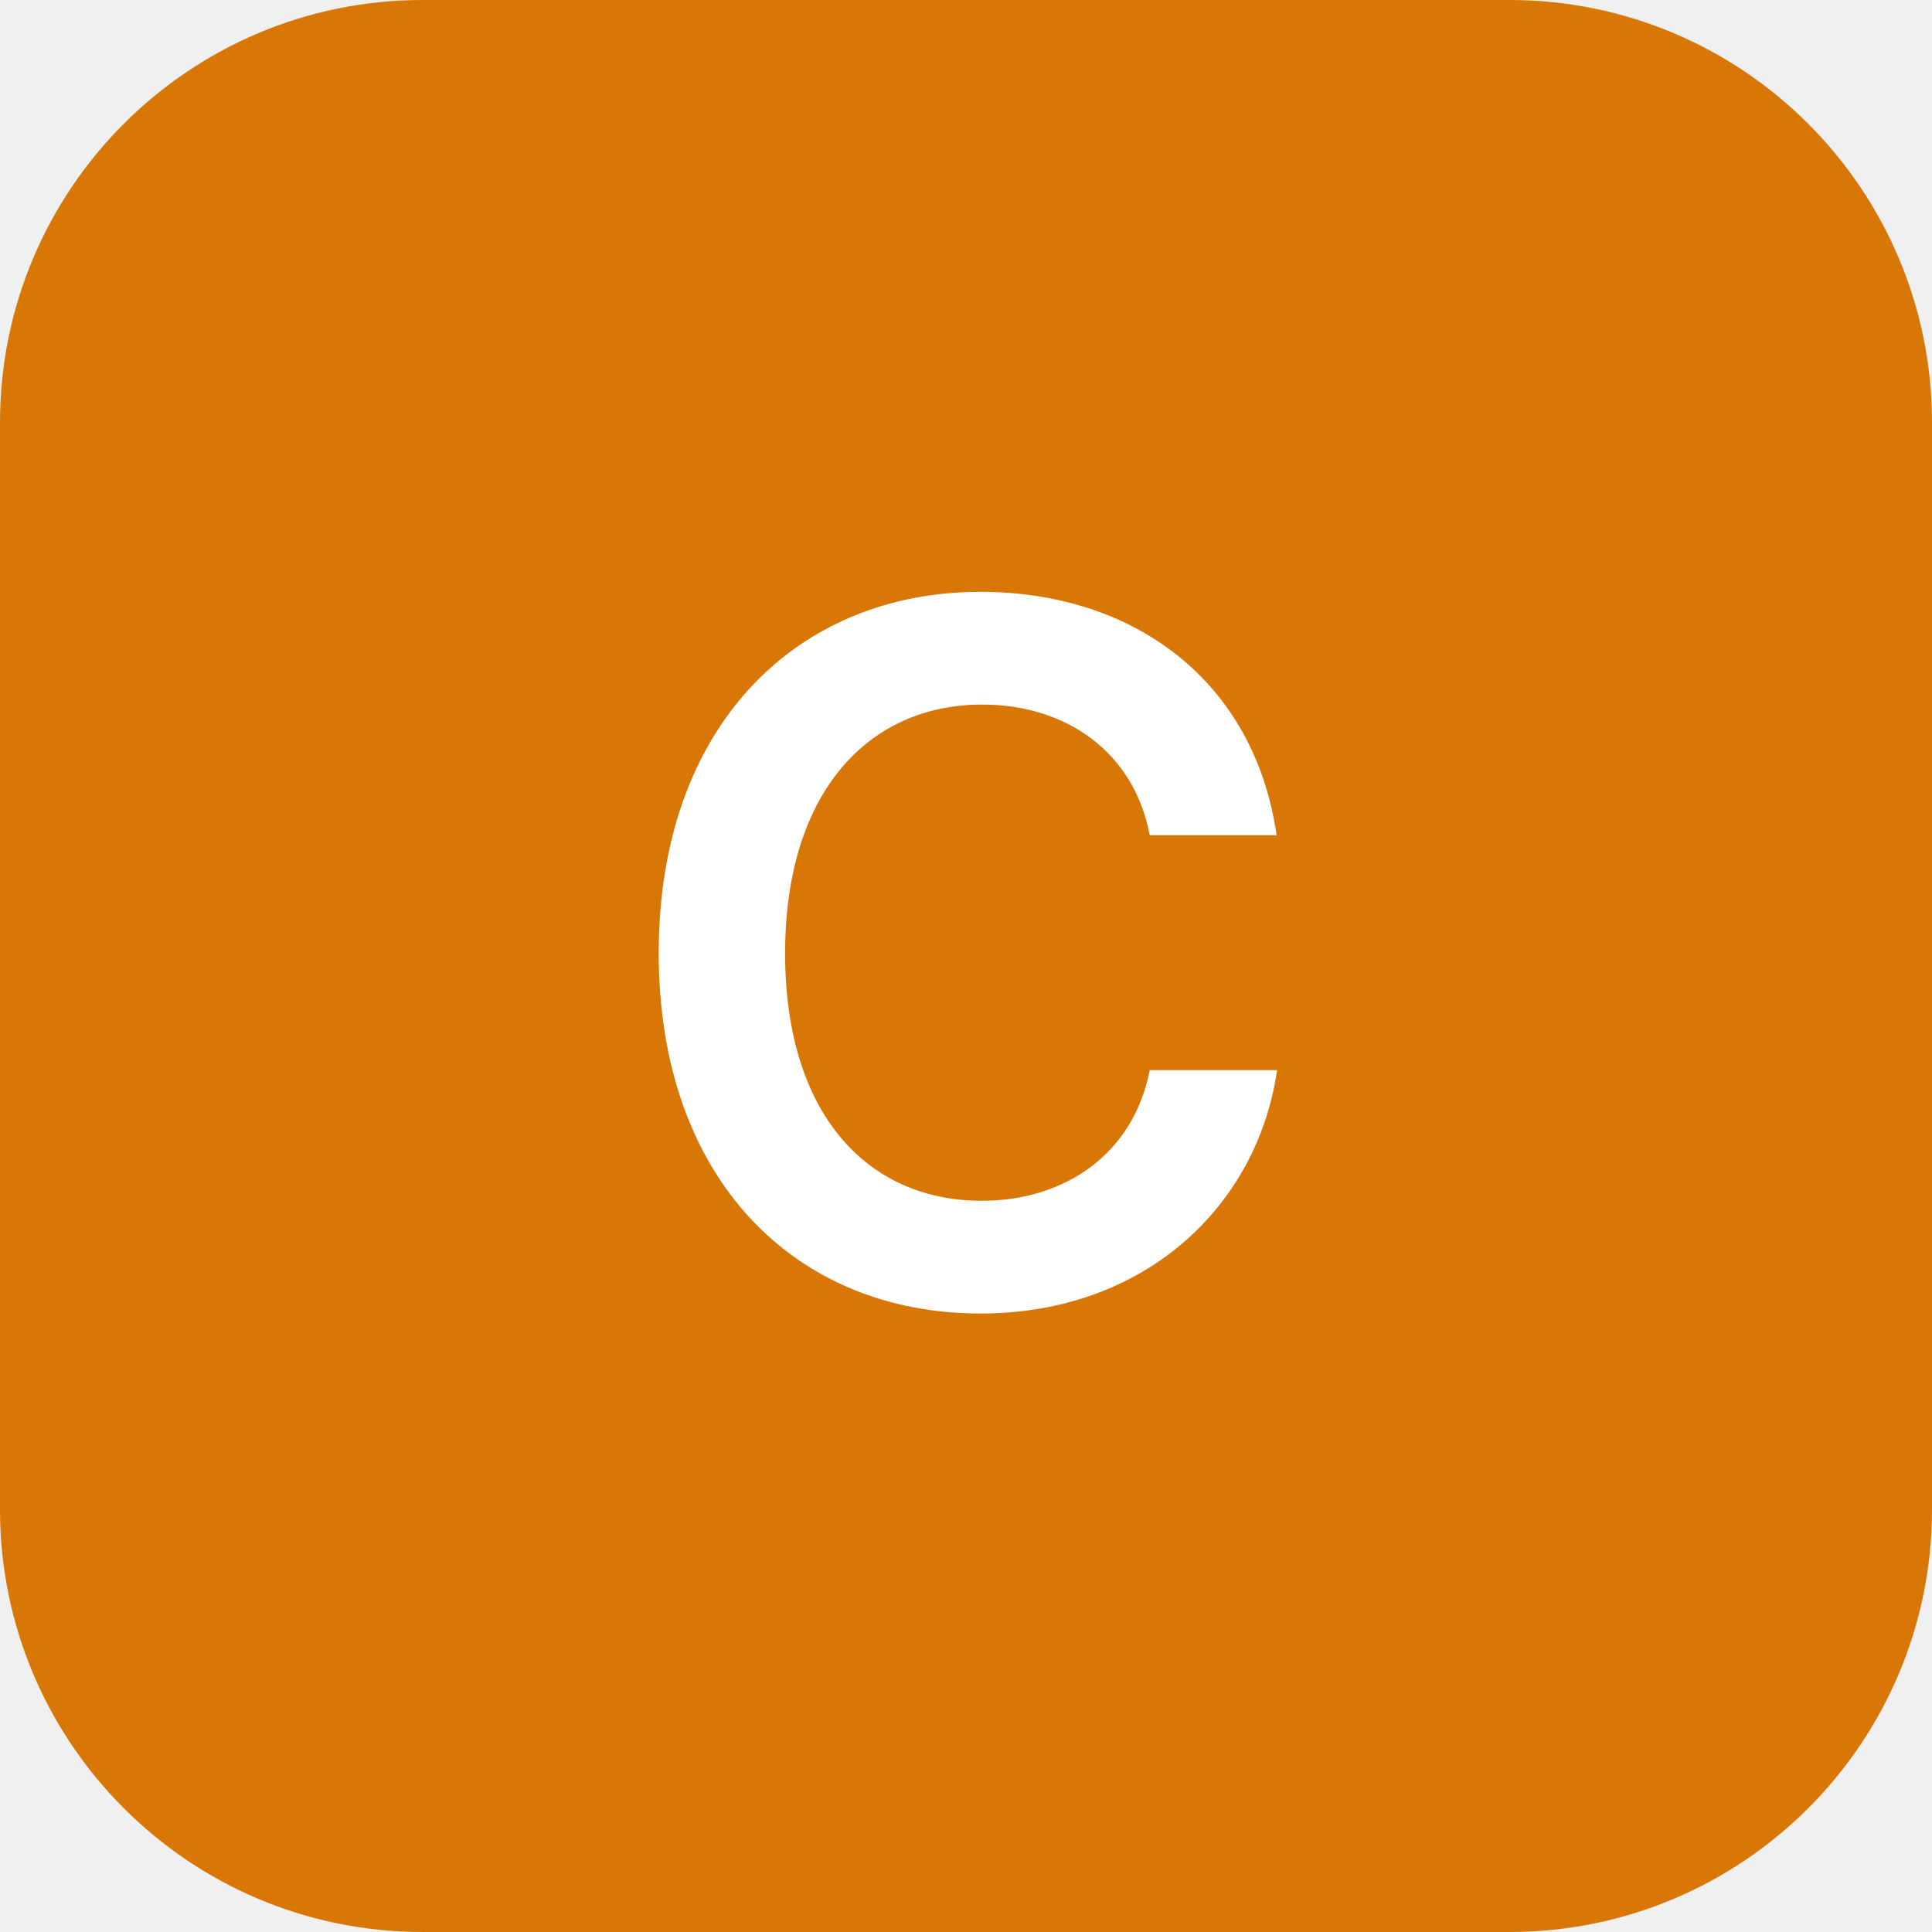
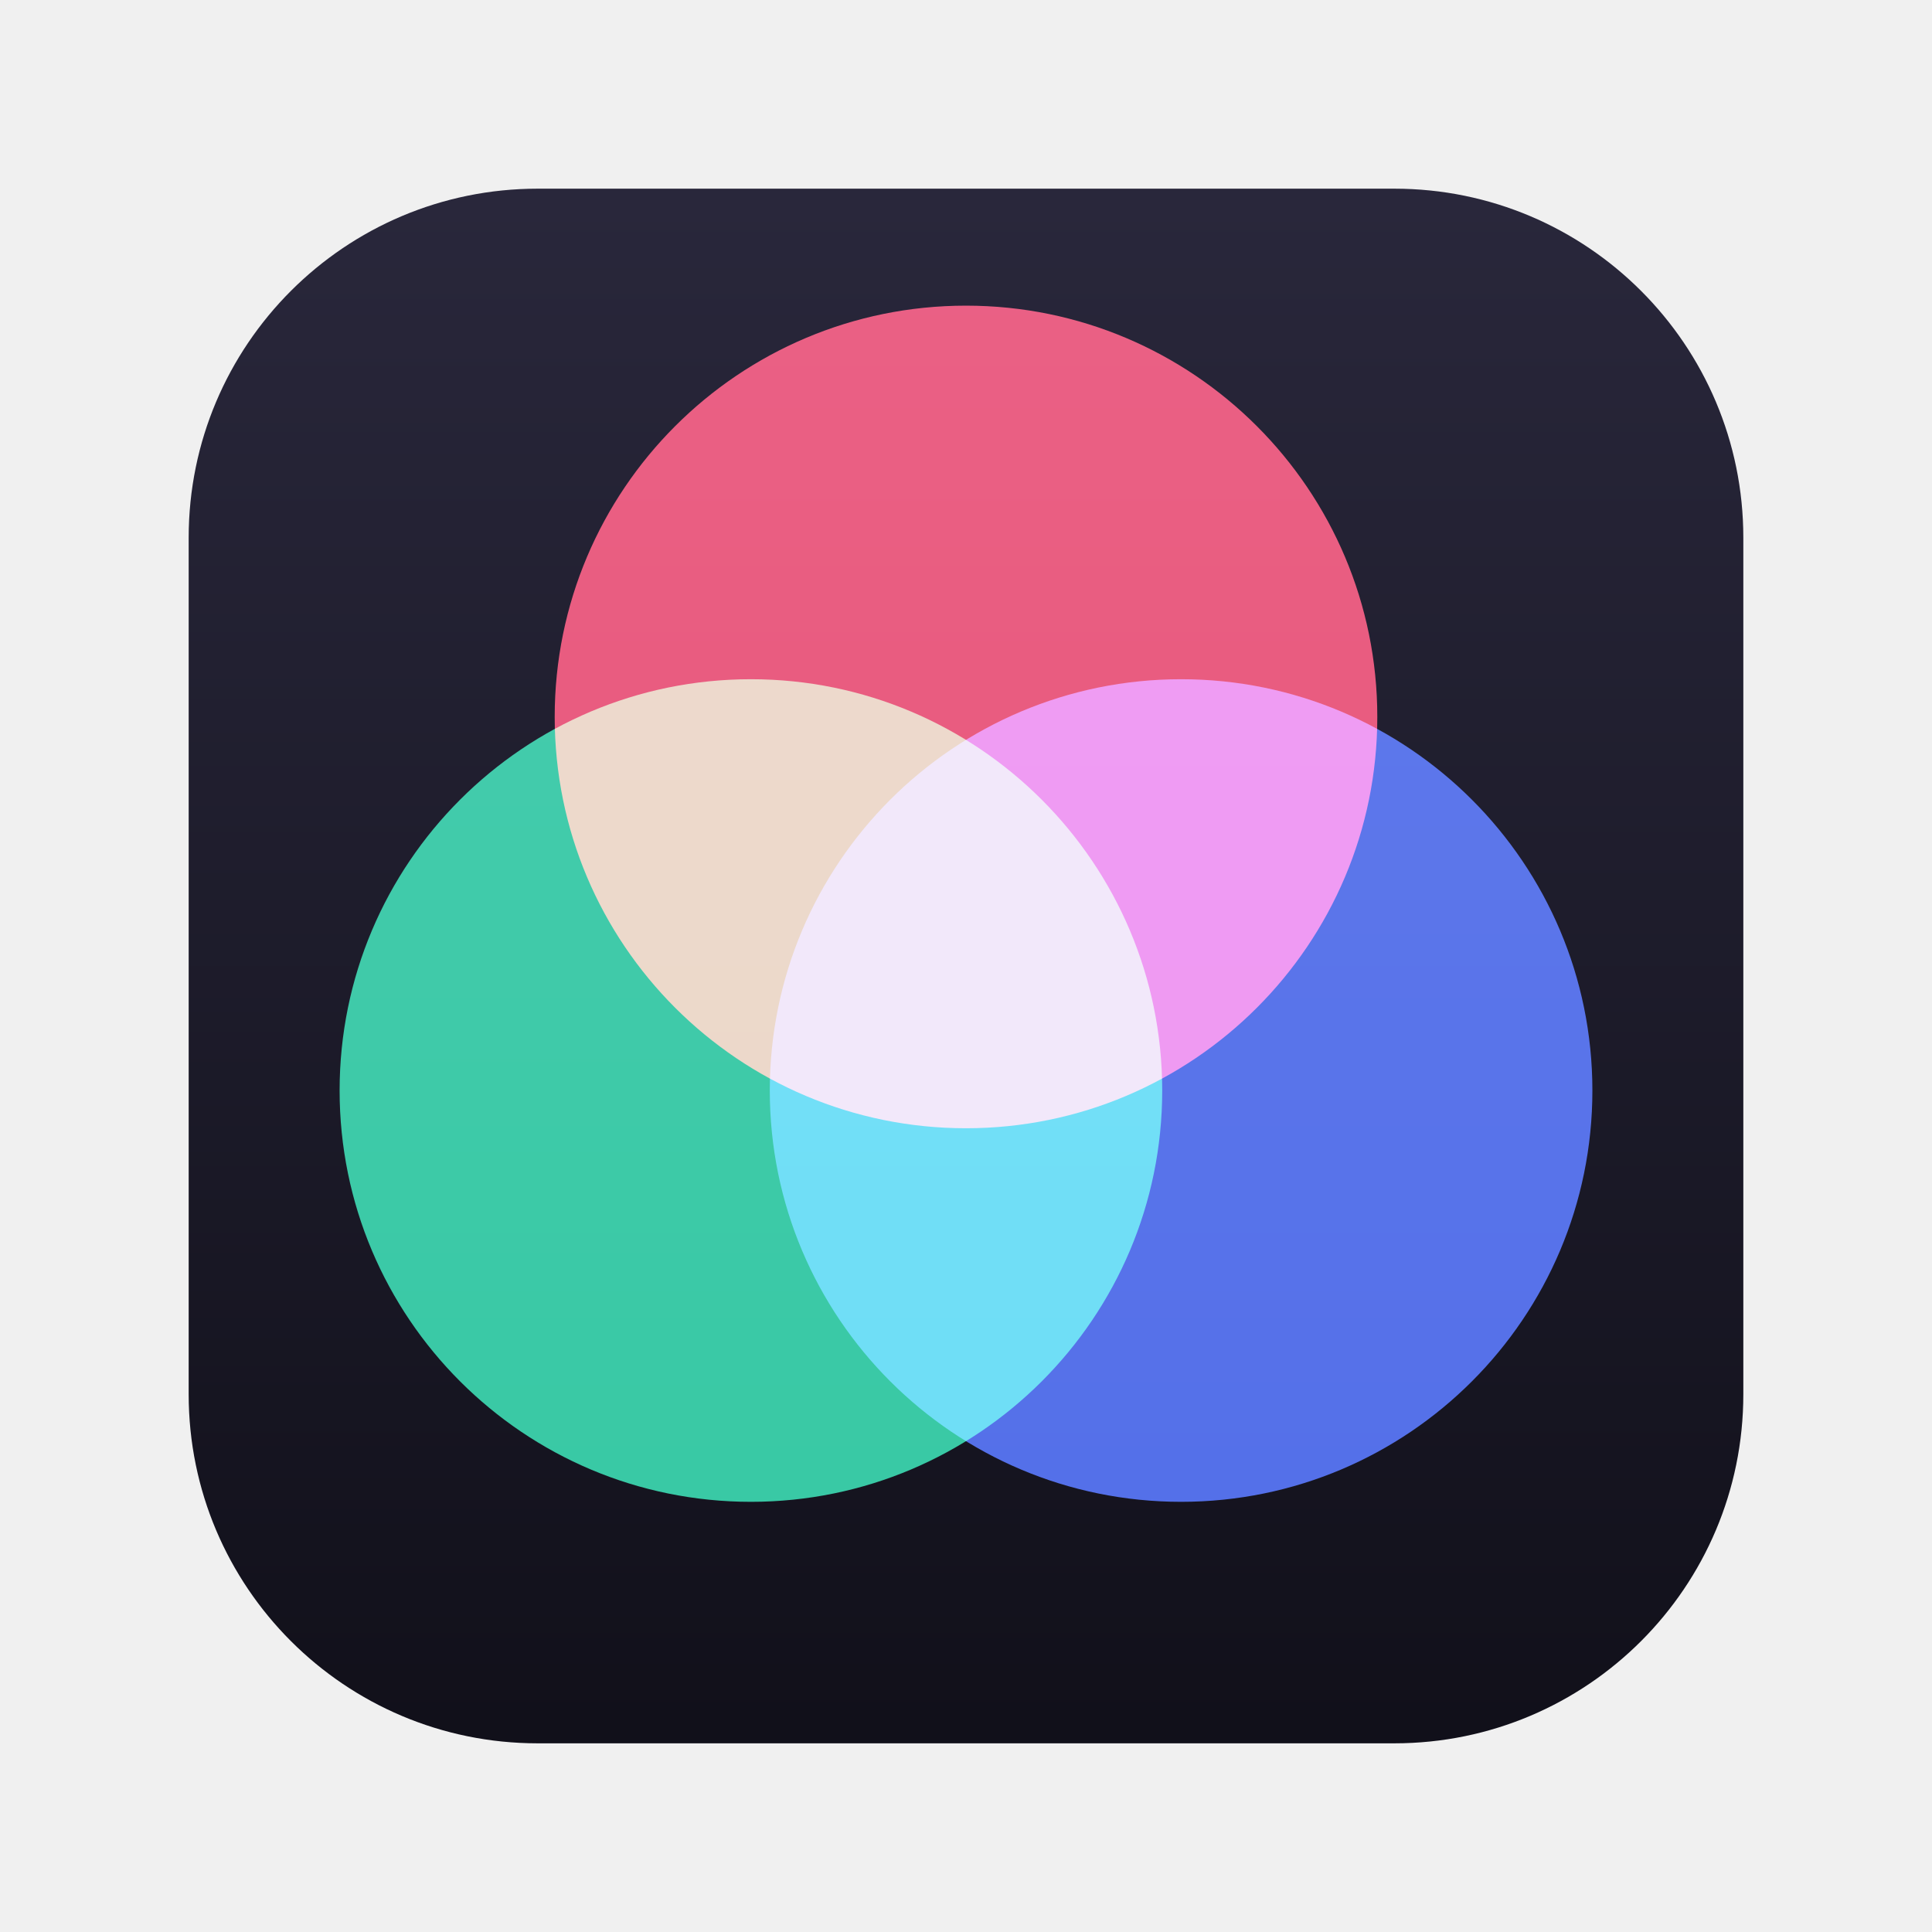
- <svg xmlns="http://www.w3.org/2000/svg" viewBox="0 0 64 64">
-   <rect width="64" height="64" rx="14" fill="#d97706" />
-   <text x="32" y="32" dy="0.35em" text-anchor="middle" font-family="ui-sans-serif, system-ui, -apple-system, sans-serif" font-size="32" font-weight="600" fill="#ffffff">C</text>
+ <svg xmlns="http://www.w3.org/2000/svg" viewBox="0 0 1024 1024">
+   <defs>
+     <linearGradient id="bg" x1="0" y1="0" x2="0" y2="1">
+       <stop offset="0" stop-color="#29273B" />
+       <stop offset="1" stop-color="#11101A" />
+     </linearGradient>
+   </defs>
+   <rect x="100" y="100" width="824" height="824" rx="185" fill="url(#bg)" />
+   <g style="mix-blend-mode:screen;isolation:isolate">
+     <circle cx="512" cy="380" r="218" fill="#FF4D6D" opacity="0.9" style="mix-blend-mode:screen" />
+     <circle cx="398" cy="578" r="218" fill="#2BD9A8" opacity="0.9" style="mix-blend-mode:screen" />
+     <circle cx="626" cy="578" r="218" fill="#4C6FFF" opacity="0.9" style="mix-blend-mode:screen" />
+   </g>
</svg>
